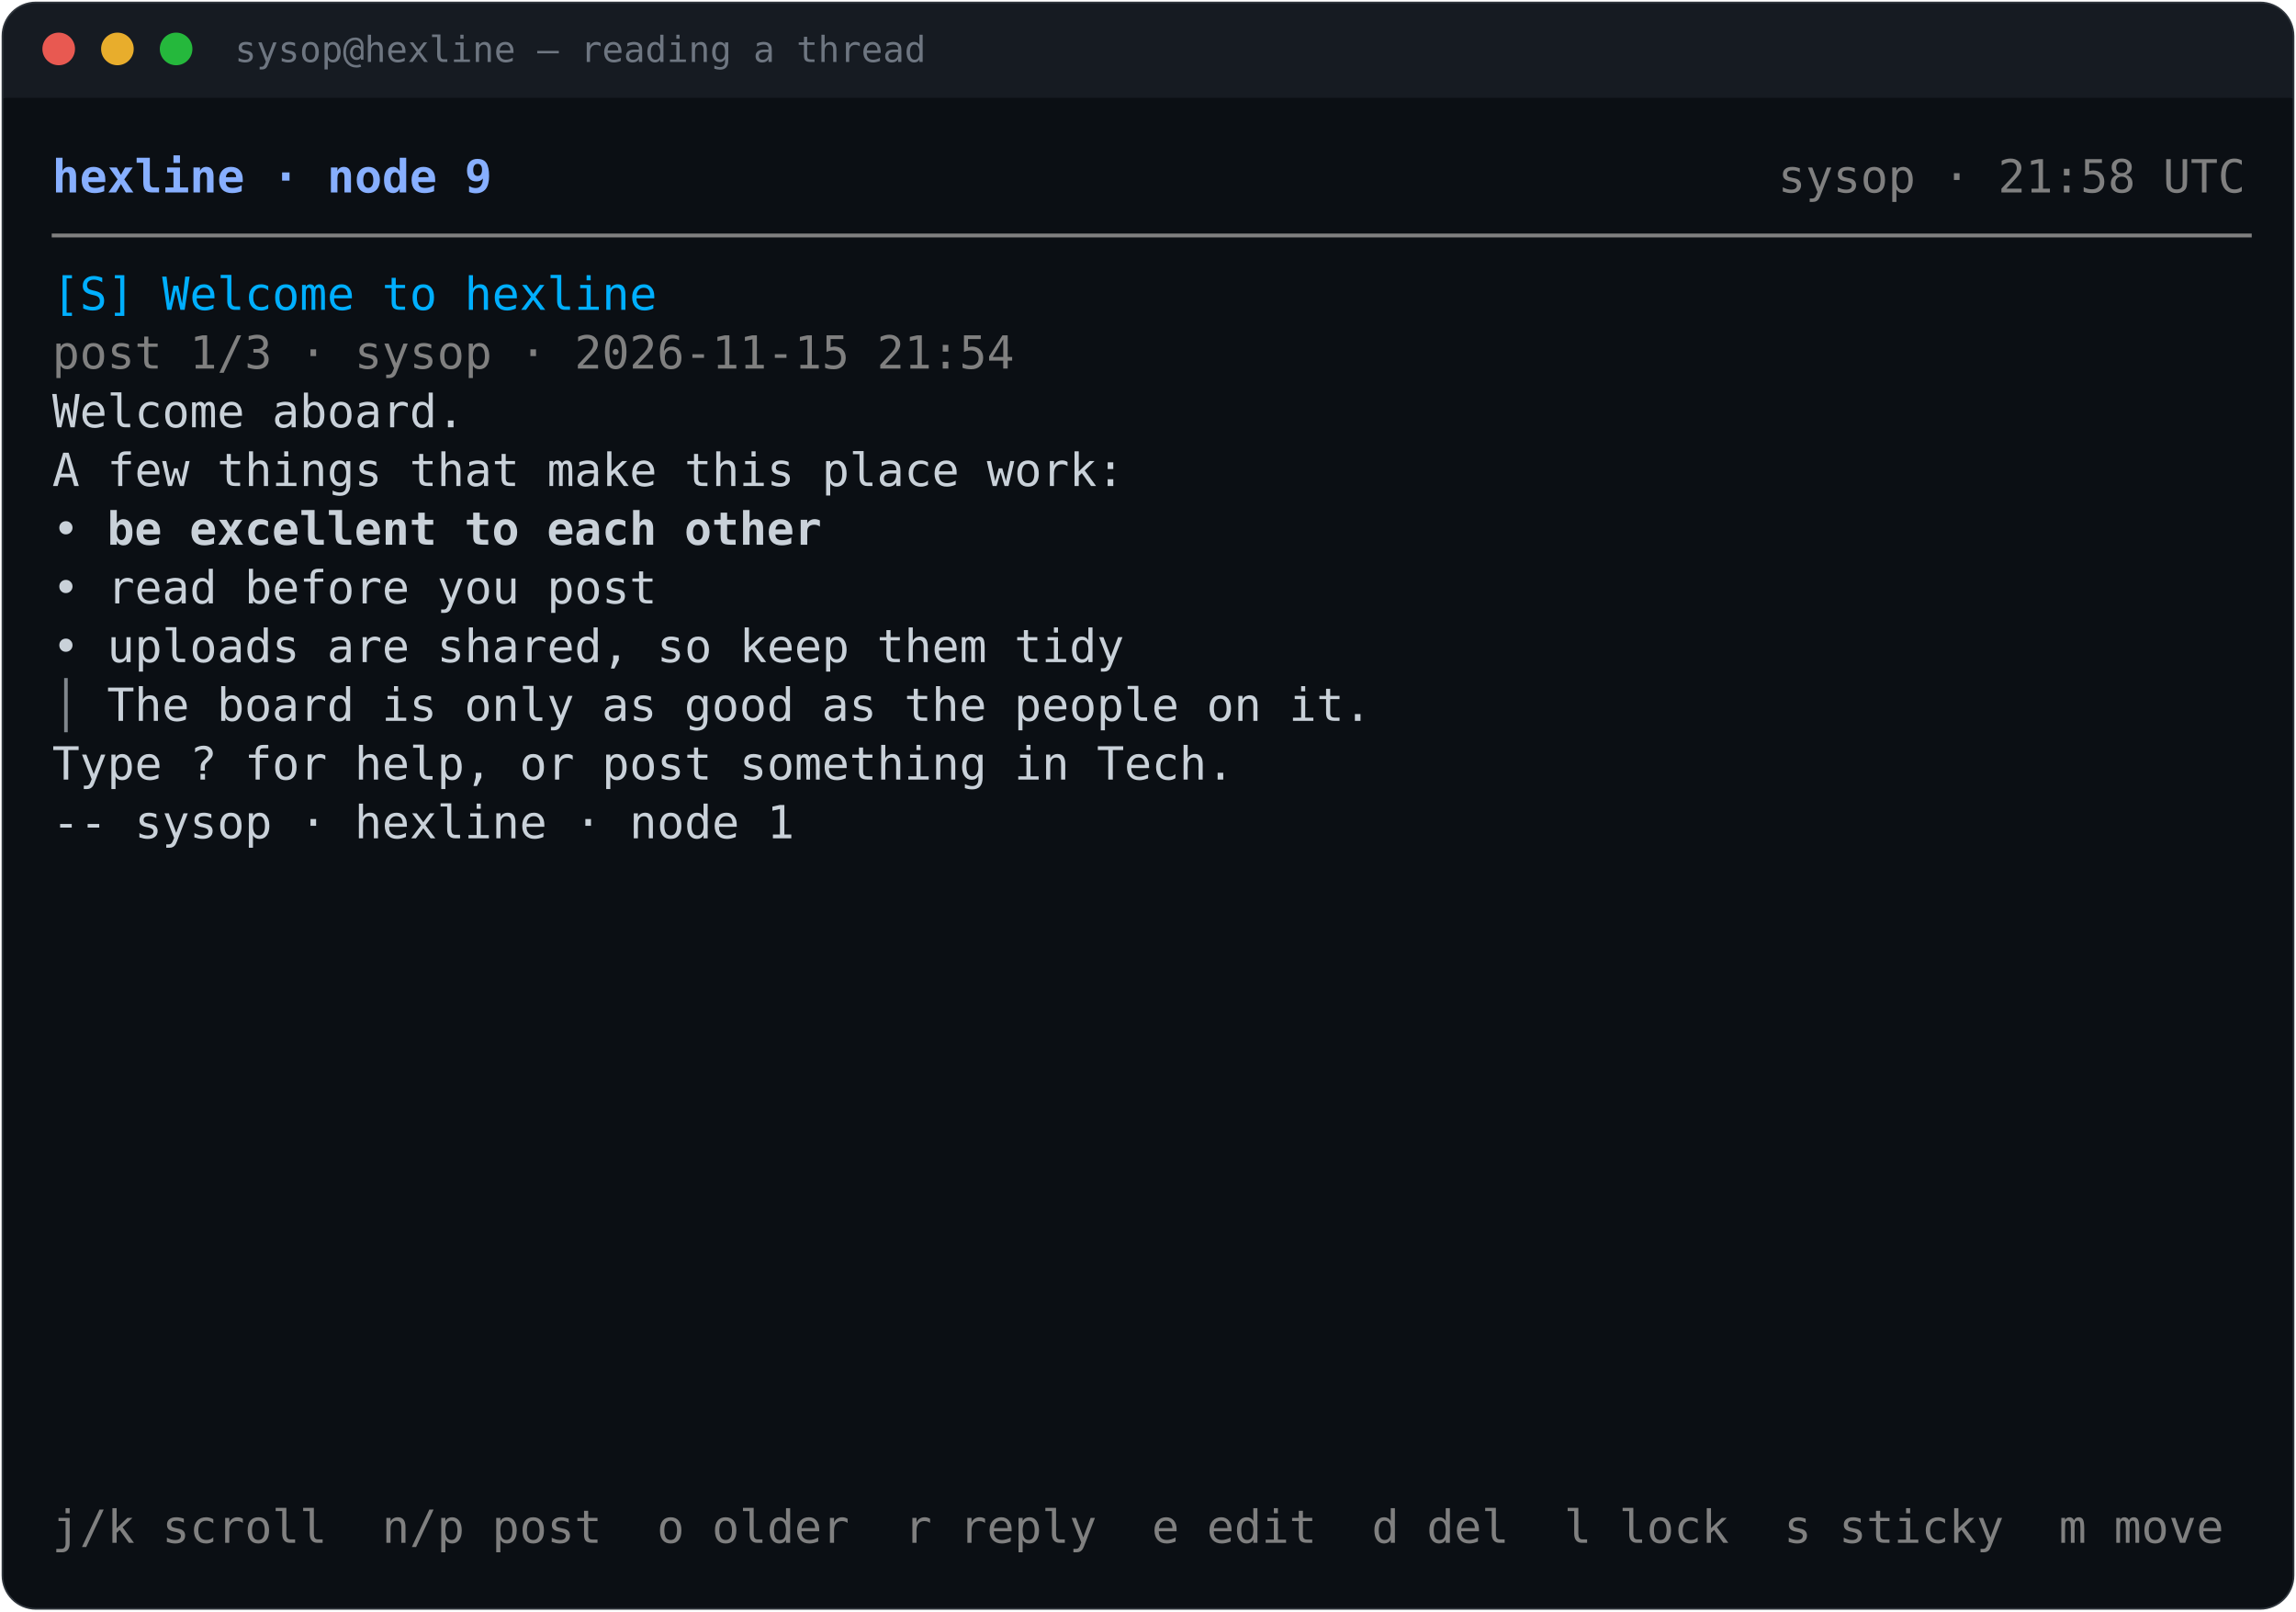
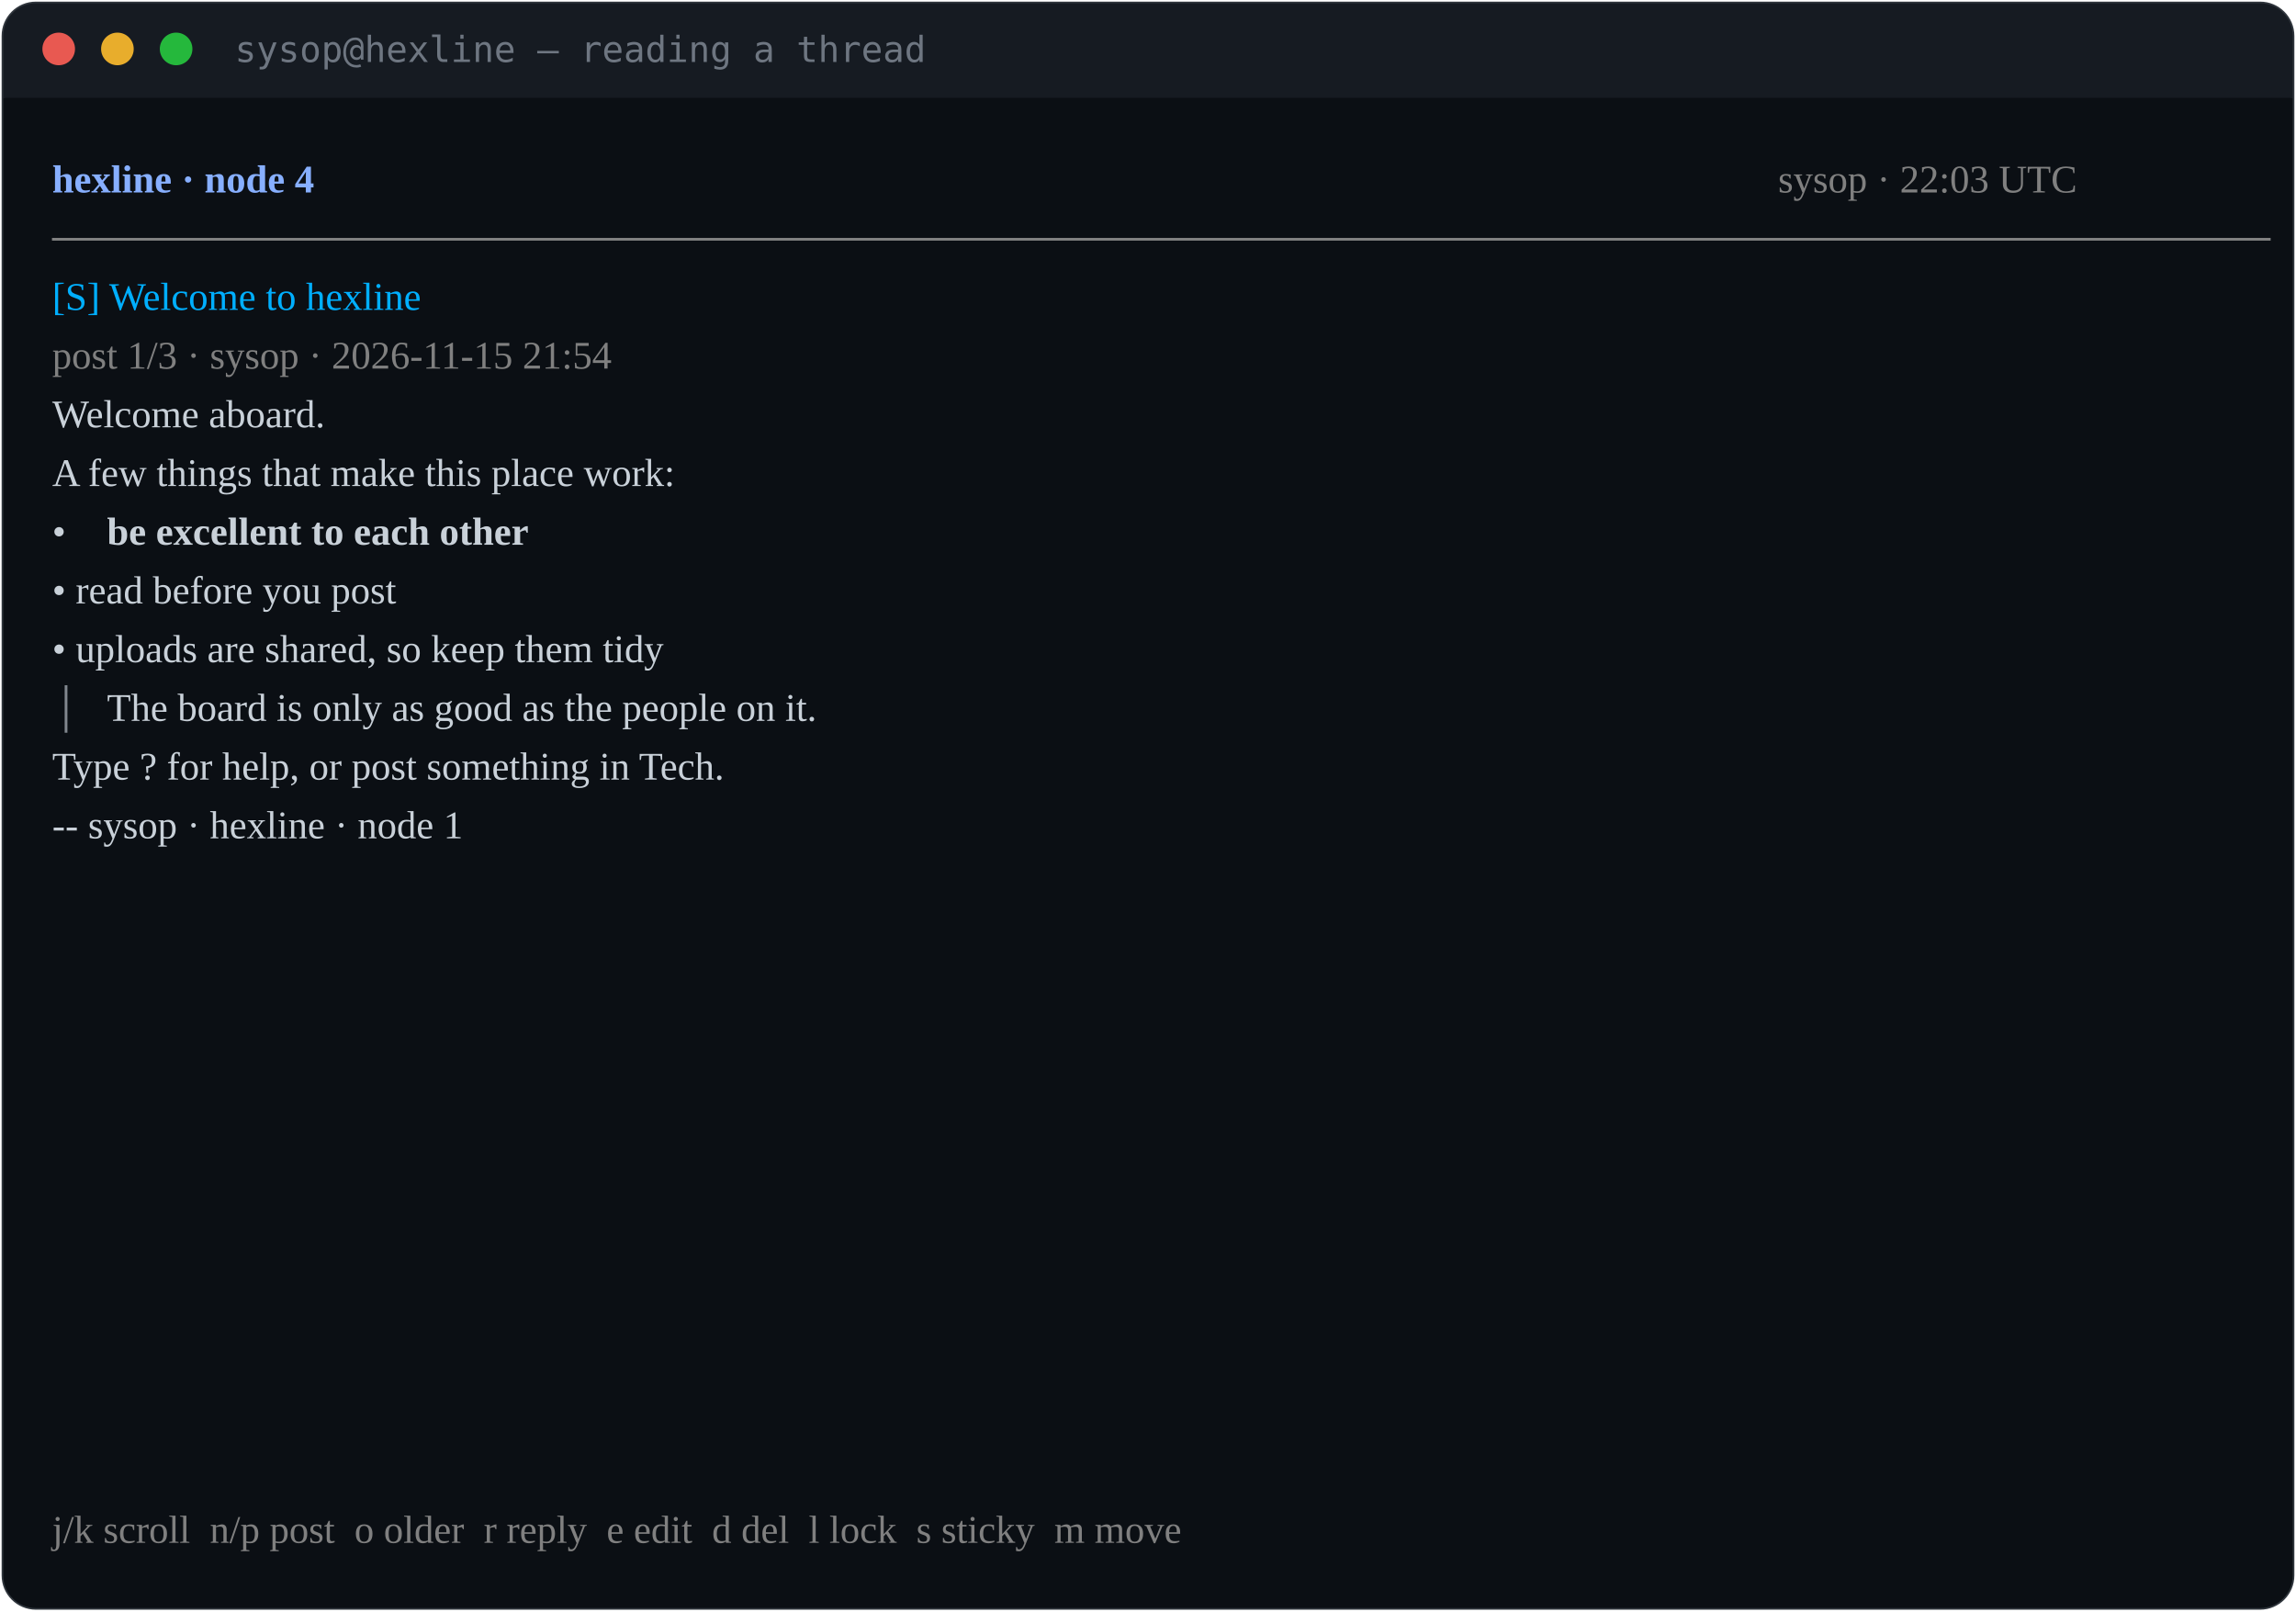
- <svg xmlns="http://www.w3.org/2000/svg" width="704" height="494" viewBox="0 0 704 494" role="img" aria-label="sysop@hexline — reading a thread" xml:space="preserve">
+ <svg xmlns="http://www.w3.org/2000/svg" width="704" height="494" viewBox="0 0 704 494" xml:space="preserve" role="img" aria-label="sysop@hexline — reading a thread">
  <defs>
    <clipPath id="win">
      <rect x="1" y="1" width="702" height="492" rx="10" />
    </clipPath>
  </defs>
  <rect x="1" y="1" width="702" height="492" rx="10" fill="#161b22" stroke="#30363d" />
  <path d="M 1 11 A 10 10 0 0 1 11 1 H 693 A 10 10 0 0 1 703 11 V 30 H 1 Z" fill="#161b22" />
  <circle cx="18" cy="15" r="5" fill="#ff5f56" opacity="0.9" />
  <circle cx="36" cy="15" r="5" fill="#ffbd2e" opacity="0.9" />
  <circle cx="54" cy="15" r="5" fill="#27c93f" opacity="0.9" />
  <text x="72" y="19" fill="#6e7681" font-size="11" font-family="DejaVu Sans Mono, SFMono-Regular, Menlo, Consolas, monospace">sysop@hexline — reading a thread</text>
  <g clip-path="url(#win)">
    <rect x="1" y="30" width="702" height="463" fill="#0b0f14" />
-     <rect x="1" y="493" width="702" height="0" fill="none" />
-     <text x="16.0" y="59" fill="#87afff" font-weight="bold" font-family="DejaVu Sans Mono, SFMono-Regular, Menlo, Consolas, monospace" font-size="14">hexline · node 9</text>
-     <text x="545.2" y="59" fill="#808080" font-family="DejaVu Sans Mono, SFMono-Regular, Menlo, Consolas, monospace" font-size="14">sysop · 21:58 UTC</text>
-     <text x="16.0" y="77" fill="#808080" font-family="DejaVu Sans Mono, SFMono-Regular, Menlo, Consolas, monospace" font-size="14">────────────────────────────────────────────────────────────────────────────────</text>
-     <text x="16.0" y="95" fill="#00afff" font-family="DejaVu Sans Mono, SFMono-Regular, Menlo, Consolas, monospace" font-size="14">[S] Welcome to hexline</text>
-     <text x="16.0" y="113" fill="#808080" font-family="DejaVu Sans Mono, SFMono-Regular, Menlo, Consolas, monospace" font-size="14">post 1/3 · sysop · 2026-11-15 21:54</text>
-     <text x="16.0" y="131" fill="#c9d1d9" font-family="DejaVu Sans Mono, SFMono-Regular, Menlo, Consolas, monospace" font-size="14">Welcome aboard.                                                                 </text>
-     <text x="16.0" y="149" fill="#c9d1d9" font-family="DejaVu Sans Mono, SFMono-Regular, Menlo, Consolas, monospace" font-size="14">A few things that make this place work:                                         </text>
-     <text x="16.0" y="167" fill="#c9d1d9" font-family="DejaVu Sans Mono, SFMono-Regular, Menlo, Consolas, monospace" font-size="14">• </text>
-     <text x="32.8" y="167" fill="#c9d1d9" font-weight="bold" font-family="DejaVu Sans Mono, SFMono-Regular, Menlo, Consolas, monospace" font-size="14">be excellent to each other</text>
-     <text x="16.0" y="185" fill="#c9d1d9" font-family="DejaVu Sans Mono, SFMono-Regular, Menlo, Consolas, monospace" font-size="14">• read before you post                                                          </text>
-     <text x="16.0" y="203" fill="#c9d1d9" font-family="DejaVu Sans Mono, SFMono-Regular, Menlo, Consolas, monospace" font-size="14">• uploads are shared, so keep them tidy                                         </text>
-     <text x="16.0" y="221" fill="#c9d1d9" opacity="0.62" font-family="DejaVu Sans Mono, SFMono-Regular, Menlo, Consolas, monospace" font-size="14">│ </text>
-     <text x="32.8" y="221" fill="#c9d1d9" font-family="DejaVu Sans Mono, SFMono-Regular, Menlo, Consolas, monospace" font-size="14">The board is only as good as the people on it.                                </text>
-     <text x="16.0" y="239" fill="#c9d1d9" font-family="DejaVu Sans Mono, SFMono-Regular, Menlo, Consolas, monospace" font-size="14">Type ? for help, or post something in Tech.                                     </text>
-     <text x="16.0" y="257" fill="#c9d1d9" font-family="DejaVu Sans Mono, SFMono-Regular, Menlo, Consolas, monospace" font-size="14">-- sysop · hexline · node 1                                                     </text>
-     <text x="16.0" y="473" fill="#808080" font-family="DejaVu Sans Mono, SFMono-Regular, Menlo, Consolas, monospace" font-size="14">j/k scroll  n/p post  o older  r reply  e edit  d del  l lock  s sticky  m move</text>
+     <text x="16.0" y="59" fill="#87afff" font-weight="bold">hexline · node 4</text>
+     <text x="545.2" y="59" fill="#808080">sysop · 22:03 UTC</text>
+     <text x="16.0" y="77" fill="#808080">────────────────────────────────────────────────────────────────────────────────</text>
+     <text x="16.0" y="95" fill="#00afff">[S] Welcome to hexline</text>
+     <text x="16.0" y="113" fill="#808080">post 1/3 · sysop · 2026-11-15 21:54</text>
+     <text x="16.0" y="131" fill="#c9d1d9">Welcome aboard.                                                                 </text>
+     <text x="16.0" y="149" fill="#c9d1d9">A few things that make this place work:                                         </text>
+     <text x="16.0" y="167" fill="#c9d1d9">• </text>
+     <text x="32.8" y="167" fill="#c9d1d9" font-weight="bold">be excellent to each other</text>
+     <text x="16.0" y="185" fill="#c9d1d9">• read before you post                                                          </text>
+     <text x="16.0" y="203" fill="#c9d1d9">• uploads are shared, so keep them tidy                                         </text>
+     <text x="16.0" y="221" fill="#c9d1d9" opacity="0.62">│ </text>
+     <text x="32.8" y="221" fill="#c9d1d9">The board is only as good as the people on it.                                </text>
+     <text x="16.0" y="239" fill="#c9d1d9">Type ? for help, or post something in Tech.                                     </text>
+     <text x="16.0" y="257" fill="#c9d1d9">-- sysop · hexline · node 1                                                     </text>
+     <text x="16.0" y="473" fill="#808080">j/k scroll  n/p post  o older  r reply  e edit  d del  l lock  s sticky  m move</text>
  </g>
</svg>
